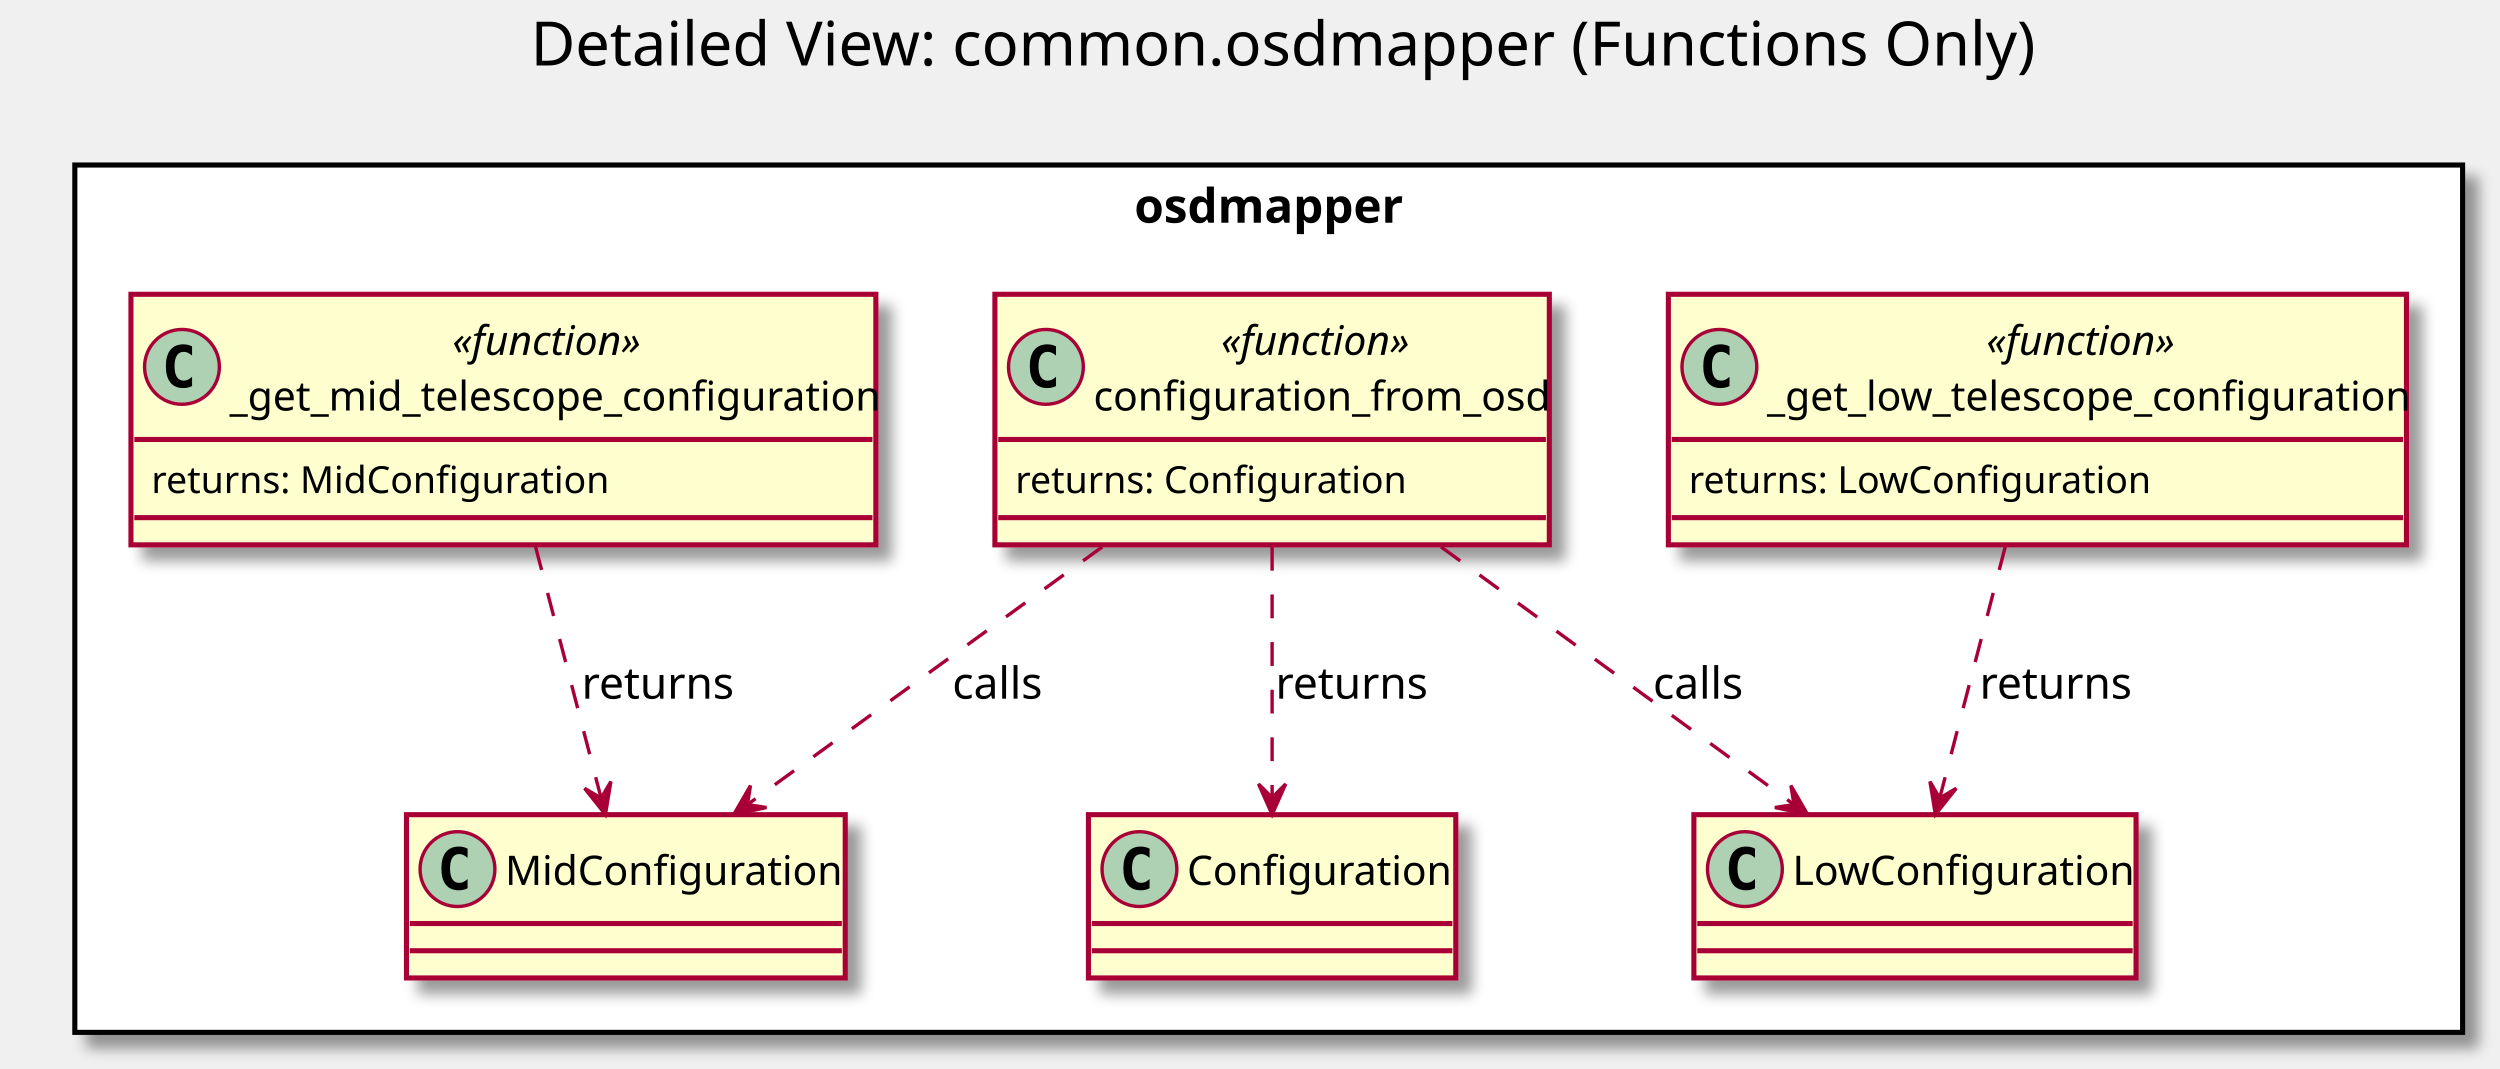
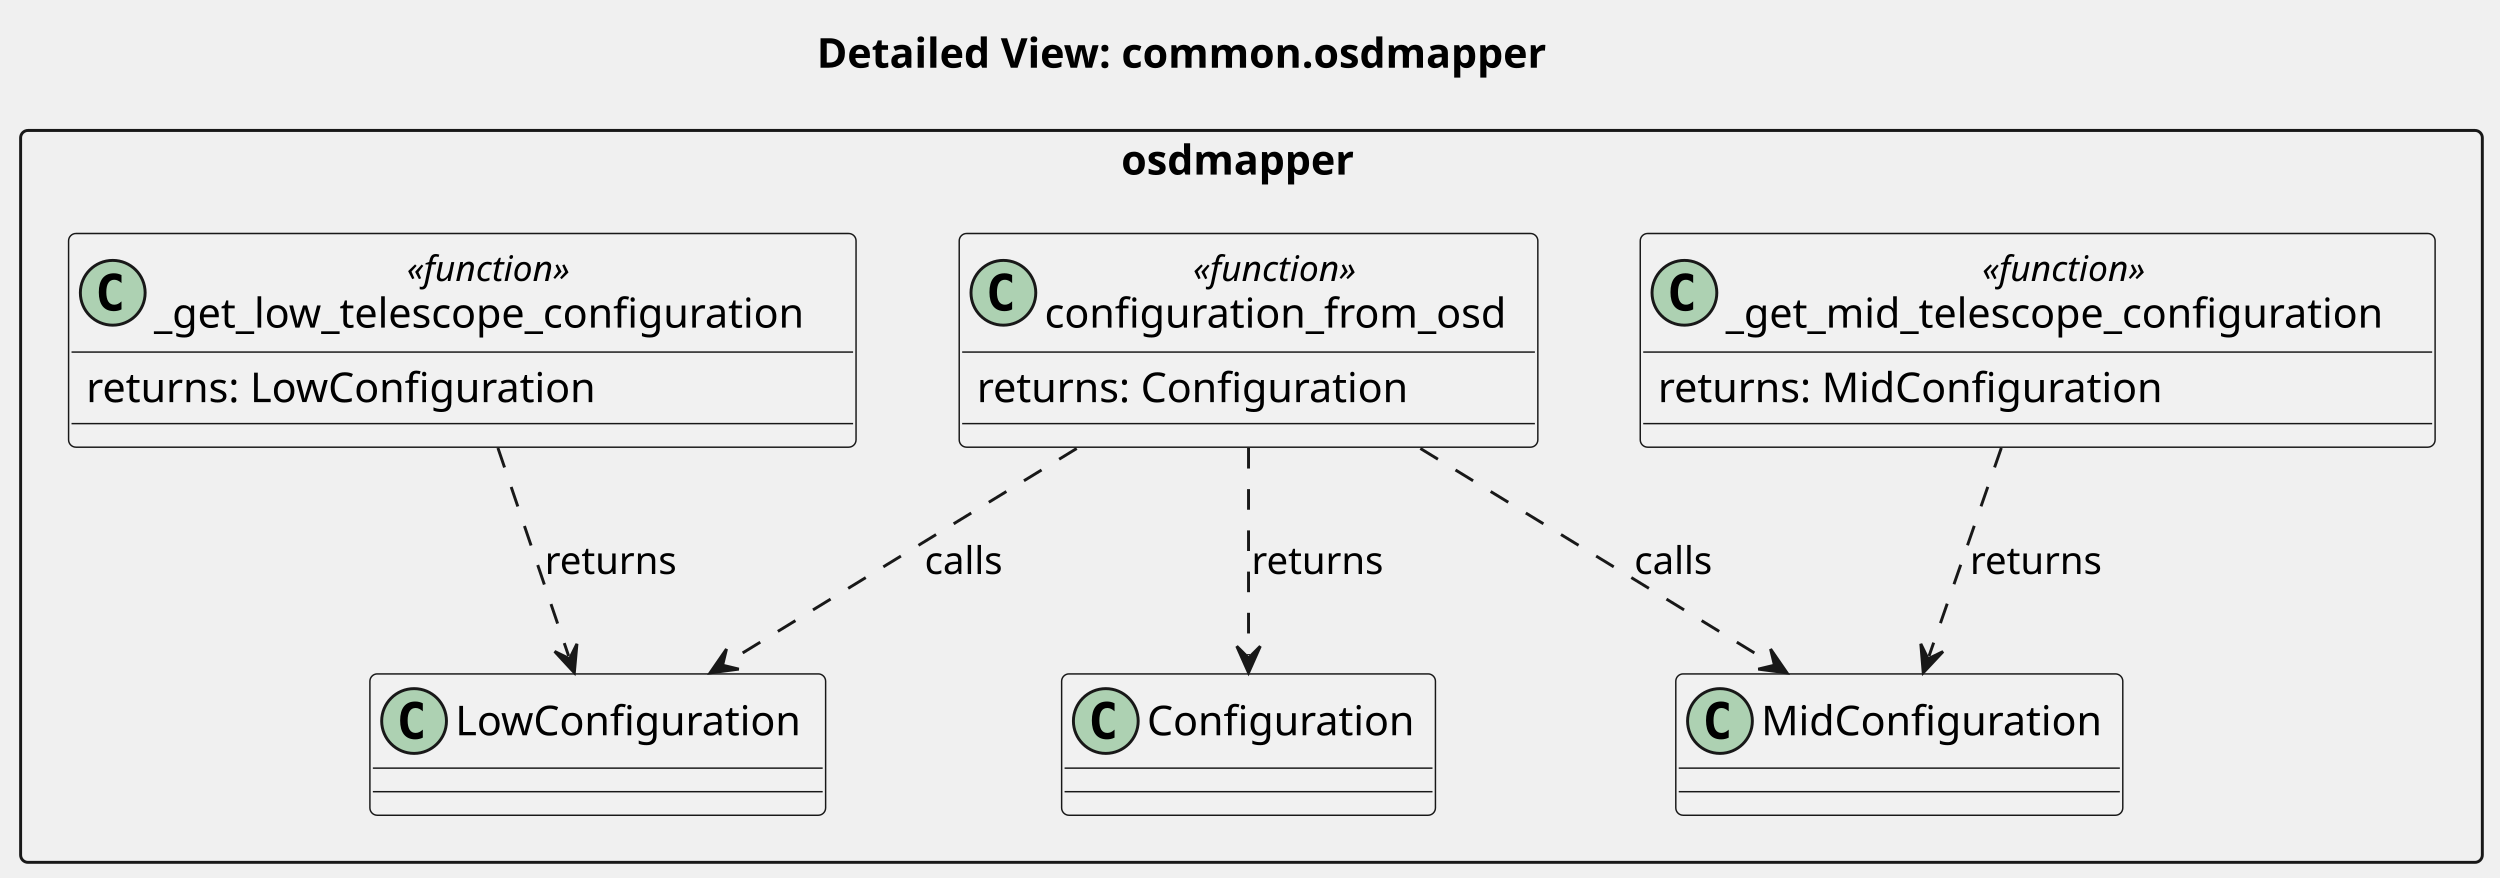
- <svg xmlns="http://www.w3.org/2000/svg" contentScriptType="application/ecmascript" contentStyleType="text/css" height="314px" preserveAspectRatio="none" style="width:735px;height:314px;" version="1.1" viewBox="0 0 735 314" width="735px" zoomAndPan="magnify">
-   <defs>
-     <filter height="300%" id="fpz3ip70ahemg" width="300%" x="-1" y="-1">
-       <feGaussianBlur result="blurOut" stdDeviation="2.0" />
-       <feColorMatrix in="blurOut" result="blurOut2" type="matrix" values="0 0 0 0 0 0 0 0 0 0 0 0 0 0 0 0 0 0 .4 0" />
-       <feOffset dx="4.0" dy="4.0" in="blurOut2" result="blurOut3" />
-       <feBlend in="SourceGraphic" in2="blurOut3" mode="normal" />
-     </filter>
-   </defs>
+ <svg xmlns="http://www.w3.org/2000/svg" contentStyleType="text/css" data-diagram-type="CLASS" height="298px" preserveAspectRatio="none" style="width:849px;height:298px;background:#FFFFFF;" version="1.1" viewBox="0 0 849 298" width="849px" zoomAndPan="magnify">
+   <defs />
  <g>
-     <text fill="#000000" font-family="sans-serif" font-size="18" lengthAdjust="spacingAndGlyphs" textLength="446" x="156" y="19.242">Detailed View: common.osdmapper (Functions Only)</text>
-     <rect fill="#FFFFFF" filter="url(#fpz3ip70ahemg)" height="255" style="stroke: #000000; stroke-width: 1.5;" width="702" x="22" y="48.516" />
-     <text fill="#000000" font-family="sans-serif" font-size="14" font-weight="bold" lengthAdjust="spacingAndGlyphs" textLength="79" x="333.5" y="65.482">osdmapper</text>
-     <rect fill="#FEFECE" filter="url(#fpz3ip70ahemg)" height="73.67" id="configuration_from_osd" style="stroke: #A80036; stroke-width: 1.5;" width="163" x="292.5" y="86.516" />
-     <ellipse cx="307.5" cy="107.86" fill="#ADD1B2" rx="11" ry="11" style="stroke: #A80036; stroke-width: 1.0;" />
-     <path d="M310.469,113.501 Q309.891,113.797 309.25,113.938 Q308.609,114.094 307.906,114.094 Q305.406,114.094 304.078,112.454 Q302.766,110.797 302.766,107.672 Q302.766,104.547 304.078,102.891 Q305.406,101.235 307.906,101.235 Q308.609,101.235 309.25,101.391 Q309.906,101.547 310.469,101.844 L310.469,104.563 Q309.844,103.985 309.25,103.719 Q308.656,103.438 308.031,103.438 Q306.688,103.438 306,104.516 Q305.312,105.579 305.312,107.672 Q305.312,109.766 306,110.844 Q306.688,111.907 308.031,111.907 Q308.656,111.907 309.25,111.641 Q309.844,111.36 310.469,110.782 L310.469,113.501 Z " />
-     <text fill="#000000" font-family="sans-serif" font-size="12" font-style="italic" lengthAdjust="spacingAndGlyphs" textLength="56" x="359" y="104.344">«function»</text>
-     <text fill="#000000" font-family="sans-serif" font-size="12" lengthAdjust="spacingAndGlyphs" textLength="131" x="321.5" y="120.688">configuration_from_osd</text>
-     <line style="stroke: #A80036; stroke-width: 1.5;" x1="293.5" x2="454.5" y1="129.204" y2="129.204" />
-     <text fill="#000000" font-family="sans-serif" font-size="11" lengthAdjust="spacingAndGlyphs" textLength="119" x="298.5" y="144.963">returns: Configuration</text>
-     <line style="stroke: #A80036; stroke-width: 1.5;" x1="293.5" x2="454.5" y1="152.186" y2="152.186" />
-     <rect fill="#FEFECE" filter="url(#fpz3ip70ahemg)" height="73.67" id="_get_mid_telescope_configuration" style="stroke: #A80036; stroke-width: 1.5;" width="219" x="38.5" y="86.516" />
-     <ellipse cx="53.5" cy="107.86" fill="#ADD1B2" rx="11" ry="11" style="stroke: #A80036; stroke-width: 1.0;" />
-     <path d="M56.469,113.501 Q55.891,113.797 55.25,113.938 Q54.609,114.094 53.906,114.094 Q51.406,114.094 50.078,112.454 Q48.766,110.797 48.766,107.672 Q48.766,104.547 50.078,102.891 Q51.406,101.235 53.906,101.235 Q54.609,101.235 55.25,101.391 Q55.906,101.547 56.469,101.844 L56.469,104.563 Q55.844,103.985 55.25,103.719 Q54.656,103.438 54.031,103.438 Q52.688,103.438 52,104.516 Q51.312,105.579 51.312,107.672 Q51.312,109.766 52,110.844 Q52.688,111.907 54.031,111.907 Q54.656,111.907 55.25,111.641 Q55.844,111.36 56.469,110.782 L56.469,113.501 Z " />
-     <text fill="#000000" font-family="sans-serif" font-size="12" font-style="italic" lengthAdjust="spacingAndGlyphs" textLength="56" x="133" y="104.344">«function»</text>
-     <text fill="#000000" font-family="sans-serif" font-size="12" lengthAdjust="spacingAndGlyphs" textLength="187" x="67.5" y="120.688">_get_mid_telescope_configuration</text>
-     <line style="stroke: #A80036; stroke-width: 1.5;" x1="39.5" x2="256.5" y1="129.204" y2="129.204" />
-     <text fill="#000000" font-family="sans-serif" font-size="11" lengthAdjust="spacingAndGlyphs" textLength="139" x="44.5" y="144.963">returns: MidConfiguration</text>
-     <line style="stroke: #A80036; stroke-width: 1.5;" x1="39.5" x2="256.5" y1="152.186" y2="152.186" />
-     <rect fill="#FEFECE" filter="url(#fpz3ip70ahemg)" height="73.67" id="_get_low_telescope_configuration" style="stroke: #A80036; stroke-width: 1.5;" width="217" x="490.5" y="86.516" />
-     <ellipse cx="505.5" cy="107.86" fill="#ADD1B2" rx="11" ry="11" style="stroke: #A80036; stroke-width: 1.0;" />
-     <path d="M508.469,113.501 Q507.891,113.797 507.25,113.938 Q506.609,114.094 505.906,114.094 Q503.406,114.094 502.078,112.454 Q500.766,110.797 500.766,107.672 Q500.766,104.547 502.078,102.891 Q503.406,101.235 505.906,101.235 Q506.609,101.235 507.25,101.391 Q507.906,101.547 508.469,101.844 L508.469,104.563 Q507.844,103.985 507.25,103.719 Q506.656,103.438 506.031,103.438 Q504.688,103.438 504,104.516 Q503.312,105.579 503.312,107.672 Q503.312,109.766 504,110.844 Q504.688,111.907 506.031,111.907 Q506.656,111.907 507.25,111.641 Q507.844,111.36 508.469,110.782 L508.469,113.501 Z " />
-     <text fill="#000000" font-family="sans-serif" font-size="12" font-style="italic" lengthAdjust="spacingAndGlyphs" textLength="56" x="584" y="104.344">«function»</text>
-     <text fill="#000000" font-family="sans-serif" font-size="12" lengthAdjust="spacingAndGlyphs" textLength="185" x="519.5" y="120.688">_get_low_telescope_configuration</text>
-     <line style="stroke: #A80036; stroke-width: 1.5;" x1="491.5" x2="706.5" y1="129.204" y2="129.204" />
-     <text fill="#000000" font-family="sans-serif" font-size="11" lengthAdjust="spacingAndGlyphs" textLength="141" x="496.5" y="144.963">returns: LowConfiguration</text>
-     <line style="stroke: #A80036; stroke-width: 1.5;" x1="491.5" x2="706.5" y1="152.186" y2="152.186" />
-     <rect fill="#FEFECE" filter="url(#fpz3ip70ahemg)" height="48" id="Configuration" style="stroke: #A80036; stroke-width: 1.5;" width="108" x="320" y="239.516" />
-     <ellipse cx="335" cy="255.516" fill="#ADD1B2" rx="11" ry="11" style="stroke: #A80036; stroke-width: 1.0;" />
-     <path d="M337.969,261.156 Q337.391,261.453 336.75,261.594 Q336.109,261.75 335.406,261.75 Q332.906,261.75 331.578,260.11 Q330.266,258.453 330.266,255.328 Q330.266,252.203 331.578,250.547 Q332.906,248.891 335.406,248.891 Q336.109,248.891 336.75,249.047 Q337.406,249.203 337.969,249.5 L337.969,252.219 Q337.344,251.641 336.75,251.375 Q336.156,251.094 335.531,251.094 Q334.188,251.094 333.5,252.172 Q332.812,253.235 332.812,255.328 Q332.812,257.422 333.5,258.5 Q334.188,259.563 335.531,259.563 Q336.156,259.563 336.75,259.297 Q337.344,259.016 337.969,258.438 L337.969,261.156 Z " />
-     <text fill="#000000" font-family="sans-serif" font-size="12" lengthAdjust="spacingAndGlyphs" textLength="76" x="349" y="260.172">Configuration</text>
-     <line style="stroke: #A80036; stroke-width: 1.5;" x1="321" x2="427" y1="271.516" y2="271.516" />
-     <line style="stroke: #A80036; stroke-width: 1.5;" x1="321" x2="427" y1="279.516" y2="279.516" />
-     <rect fill="#FEFECE" filter="url(#fpz3ip70ahemg)" height="48" id="MidConfiguration" style="stroke: #A80036; stroke-width: 1.5;" width="129" x="119.5" y="239.516" />
-     <ellipse cx="134.5" cy="255.516" fill="#ADD1B2" rx="11" ry="11" style="stroke: #A80036; stroke-width: 1.0;" />
-     <path d="M137.469,261.156 Q136.891,261.453 136.25,261.594 Q135.609,261.75 134.906,261.75 Q132.406,261.75 131.078,260.11 Q129.766,258.453 129.766,255.328 Q129.766,252.203 131.078,250.547 Q132.406,248.891 134.906,248.891 Q135.609,248.891 136.25,249.047 Q136.906,249.203 137.469,249.5 L137.469,252.219 Q136.844,251.641 136.25,251.375 Q135.656,251.094 135.031,251.094 Q133.688,251.094 133,252.172 Q132.312,253.235 132.312,255.328 Q132.312,257.422 133,258.5 Q133.688,259.563 135.031,259.563 Q135.656,259.563 136.25,259.297 Q136.844,259.016 137.469,258.438 L137.469,261.156 Z " />
-     <text fill="#000000" font-family="sans-serif" font-size="12" lengthAdjust="spacingAndGlyphs" textLength="97" x="148.5" y="260.172">MidConfiguration</text>
-     <line style="stroke: #A80036; stroke-width: 1.5;" x1="120.5" x2="247.5" y1="271.516" y2="271.516" />
-     <line style="stroke: #A80036; stroke-width: 1.5;" x1="120.5" x2="247.5" y1="279.516" y2="279.516" />
-     <rect fill="#FEFECE" filter="url(#fpz3ip70ahemg)" height="48" id="LowConfiguration" style="stroke: #A80036; stroke-width: 1.5;" width="130" x="498" y="239.516" />
-     <ellipse cx="513" cy="255.516" fill="#ADD1B2" rx="11" ry="11" style="stroke: #A80036; stroke-width: 1.0;" />
-     <path d="M515.969,261.156 Q515.391,261.453 514.75,261.594 Q514.109,261.75 513.406,261.75 Q510.906,261.75 509.578,260.11 Q508.266,258.453 508.266,255.328 Q508.266,252.203 509.578,250.547 Q510.906,248.891 513.406,248.891 Q514.109,248.891 514.75,249.047 Q515.406,249.203 515.969,249.5 L515.969,252.219 Q515.344,251.641 514.75,251.375 Q514.156,251.094 513.531,251.094 Q512.188,251.094 511.5,252.172 Q510.812,253.235 510.812,255.328 Q510.812,257.422 511.5,258.5 Q512.188,259.563 513.531,259.563 Q514.156,259.563 514.75,259.297 Q515.344,259.016 515.969,258.438 L515.969,261.156 Z " />
-     <text fill="#000000" font-family="sans-serif" font-size="12" lengthAdjust="spacingAndGlyphs" textLength="98" x="527" y="260.172">LowConfiguration</text>
-     <line style="stroke: #A80036; stroke-width: 1.5;" x1="499" x2="627" y1="271.516" y2="271.516" />
-     <line style="stroke: #A80036; stroke-width: 1.5;" x1="499" x2="627" y1="279.516" y2="279.516" />
-     <path d="M374,160.776 C374,183.746 374,213.016 374,234.256 " fill="none" id="configuration_from_osd-&gt;Configuration" style="stroke: #A80036; stroke-width: 1.0; stroke-dasharray: 7.0,7.0;" />
-     <polygon fill="#A80036" points="374,239.476,378,230.476,374,234.476,370,230.476,374,239.476" style="stroke: #A80036; stroke-width: 1.0;" />
-     <text fill="#000000" font-family="sans-serif" font-size="13" lengthAdjust="spacingAndGlyphs" textLength="44" x="375" y="205.413">returns</text>
-     <path d="M324.08,160.776 C291.38,184.526 249.41,215.006 219.97,236.386 " fill="none" id="configuration_from_osd-&gt;MidConfiguration" style="stroke: #A80036; stroke-width: 1.0; stroke-dasharray: 7.0,7.0;" />
-     <polygon fill="#A80036" points="215.72,239.476,225.35,237.413,219.762,236.533,220.642,230.945,215.72,239.476" style="stroke: #A80036; stroke-width: 1.0;" />
-     <text fill="#000000" font-family="sans-serif" font-size="13" lengthAdjust="spacingAndGlyphs" textLength="25" x="280" y="205.413">calls</text>
-     <path d="M423.66,160.776 C456.18,184.526 497.93,215.006 527.22,236.386 " fill="none" id="configuration_from_osd-&gt;LowConfiguration" style="stroke: #A80036; stroke-width: 1.0; stroke-dasharray: 7.0,7.0;" />
-     <polygon fill="#A80036" points="531.45,239.476,526.528,230.945,527.408,236.533,521.82,237.413,531.45,239.476" style="stroke: #A80036; stroke-width: 1.0;" />
-     <text fill="#000000" font-family="sans-serif" font-size="13" lengthAdjust="spacingAndGlyphs" textLength="25" x="486" y="205.413">calls</text>
-     <path d="M157.46,160.776 C163.48,183.836 171.15,213.266 176.7,234.526 " fill="none" id="_get_mid_telescope_configuration-&gt;MidConfiguration" style="stroke: #A80036; stroke-width: 1.0; stroke-dasharray: 7.0,7.0;" />
-     <polygon fill="#A80036" points="177.99,239.476,179.6,229.76,176.734,234.636,171.857,231.77,177.99,239.476" style="stroke: #A80036; stroke-width: 1.0;" />
-     <text fill="#000000" font-family="sans-serif" font-size="13" lengthAdjust="spacingAndGlyphs" textLength="44" x="171" y="205.413">returns</text>
-     <path d="M589.54,160.776 C583.52,183.836 575.85,213.266 570.3,234.526 " fill="none" id="_get_low_telescope_configuration-&gt;LowConfiguration" style="stroke: #A80036; stroke-width: 1.0; stroke-dasharray: 7.0,7.0;" />
-     <polygon fill="#A80036" points="569.01,239.476,575.143,231.77,570.266,234.636,567.4,229.76,569.01,239.476" style="stroke: #A80036; stroke-width: 1.0;" />
-     <text fill="#000000" font-family="sans-serif" font-size="13" lengthAdjust="spacingAndGlyphs" textLength="44" x="582" y="205.413">returns</text>
+     <g class="title" data-source-line="1">
+       <text fill="#000000" font-family="sans-serif" font-size="14" font-weight="bold" lengthAdjust="spacing" textLength="280.226" x="277.387" y="22.995">Detailed View: common.osdmapper</text>
+     </g>
+     <g class="cluster" data-entity="osdmapper" data-source-line="5" data-uid="ent0002" id="cluster_osdmapper">
+       <rect fill="none" height="248.56" rx="2.5" ry="2.5" style="stroke:#181818;stroke-width:1;" width="836" x="7" y="44.297" />
+       <text fill="#000000" font-family="sans-serif" font-size="14" font-weight="bold" lengthAdjust="spacing" textLength="88.45" x="380.775" y="59.292">osdmapper</text>
+     </g>
+     <g class="entity" data-entity="configuration_from_osd" data-source-line="6" data-uid="ent0003" id="entity_configuration_from_osd">
+       <rect fill="#F1F1F1" height="72.562" rx="2.5" ry="2.5" style="stroke:#181818;stroke-width:0.5;" width="196.5" x="325.75" y="79.297" />
+       <ellipse cx="340.75" cy="99.43" fill="#ADD1B2" rx="11" ry="11" style="stroke:#181818;stroke-width:1;" />
+       <path d="M343.719,105.07 Q343.141,105.367 342.5,105.508 Q341.859,105.664 341.156,105.664 Q338.656,105.664 337.328,104.023 Q336.016,102.367 336.016,99.242 Q336.016,96.117 337.328,94.461 Q338.656,92.805 341.156,92.805 Q341.859,92.805 342.5,92.961 Q343.156,93.117 343.719,93.414 L343.719,96.133 Q343.094,95.555 342.5,95.289 Q341.906,95.008 341.281,95.008 Q339.938,95.008 339.25,96.086 Q338.562,97.148 338.562,99.242 Q338.562,101.336 339.25,102.414 Q339.938,103.477 341.281,103.477 Q341.906,103.477 342.5,103.211 Q343.094,102.93 343.719,102.352 L343.719,105.07 Z " fill="#000000" />
+       <text fill="#000000" font-family="sans-serif" font-size="12" font-style="italic" lengthAdjust="spacing" textLength="63.703" x="405.148" y="95.436">«function»</text>
+       <text fill="#000000" font-family="sans-serif" font-size="14" lengthAdjust="spacing" textLength="164.5" x="354.75" y="111.261">configuration_from_osd</text>
+       <line style="stroke:#181818;stroke-width:0.5;" x1="326.75" x2="521.25" y1="119.562" y2="119.562" />
+       <text fill="#000000" font-family="sans-serif" font-size="14" lengthAdjust="spacing" textLength="154.766" x="331.75" y="136.558">returns: Configuration</text>
+       <line style="stroke:#181818;stroke-width:0.5;" x1="326.75" x2="521.25" y1="143.859" y2="143.859" />
+     </g>
+     <g class="entity" data-entity="_get_mid_telescope_configuration" data-source-line="9" data-uid="ent0004" id="entity__get_mid_telescope_configuration">
+       <rect fill="#F1F1F1" height="72.562" rx="2.5" ry="2.5" style="stroke:#181818;stroke-width:0.5;" width="269.932" x="557.03" y="79.297" />
+       <ellipse cx="572.03" cy="99.43" fill="#ADD1B2" rx="11" ry="11" style="stroke:#181818;stroke-width:1;" />
+       <path d="M574.999,105.07 Q574.421,105.367 573.78,105.508 Q573.139,105.664 572.436,105.664 Q569.936,105.664 568.608,104.023 Q567.296,102.367 567.296,99.242 Q567.296,96.117 568.608,94.461 Q569.936,92.805 572.436,92.805 Q573.139,92.805 573.78,92.961 Q574.436,93.117 574.999,93.414 L574.999,96.133 Q574.374,95.555 573.78,95.289 Q573.186,95.008 572.561,95.008 Q571.217,95.008 570.53,96.086 Q569.842,97.148 569.842,99.242 Q569.842,101.336 570.53,102.414 Q571.217,103.477 572.561,103.477 Q573.186,103.477 573.78,103.211 Q574.374,102.93 574.999,102.352 L574.999,105.07 Z " fill="#000000" />
+       <text fill="#000000" font-family="sans-serif" font-size="12" font-style="italic" lengthAdjust="spacing" textLength="63.703" x="673.144" y="95.436">«function»</text>
+       <text fill="#000000" font-family="sans-serif" font-size="14" lengthAdjust="spacing" textLength="237.932" x="586.03" y="111.261">_get_mid_telescope_configuration</text>
+       <line style="stroke:#181818;stroke-width:0.5;" x1="558.03" x2="825.962" y1="119.562" y2="119.562" />
+       <text fill="#000000" font-family="sans-serif" font-size="14" lengthAdjust="spacing" textLength="179.621" x="563.03" y="136.558">returns: MidConfiguration</text>
+       <line style="stroke:#181818;stroke-width:0.5;" x1="558.03" x2="825.962" y1="143.859" y2="143.859" />
+     </g>
+     <g class="entity" data-entity="_get_low_telescope_configuration" data-source-line="12" data-uid="ent0005" id="entity__get_low_telescope_configuration">
+       <rect fill="#F1F1F1" height="72.562" rx="2.5" ry="2.5" style="stroke:#181818;stroke-width:0.5;" width="267.423" x="23.29" y="79.297" />
+       <ellipse cx="38.29" cy="99.43" fill="#ADD1B2" rx="11" ry="11" style="stroke:#181818;stroke-width:1;" />
+       <path d="M41.259,105.07 Q40.681,105.367 40.04,105.508 Q39.399,105.664 38.696,105.664 Q36.196,105.664 34.868,104.023 Q33.556,102.367 33.556,99.242 Q33.556,96.117 34.868,94.461 Q36.196,92.805 38.696,92.805 Q39.399,92.805 40.04,92.961 Q40.696,93.117 41.259,93.414 L41.259,96.133 Q40.634,95.555 40.04,95.289 Q39.446,95.008 38.821,95.008 Q37.477,95.008 36.79,96.086 Q36.102,97.148 36.102,99.242 Q36.102,101.336 36.79,102.414 Q37.477,103.477 38.821,103.477 Q39.446,103.477 40.04,103.211 Q40.634,102.93 41.259,102.352 L41.259,105.07 Z " fill="#000000" />
+       <text fill="#000000" font-family="sans-serif" font-size="12" font-style="italic" lengthAdjust="spacing" textLength="63.703" x="138.15" y="95.436">«function»</text>
+       <text fill="#000000" font-family="sans-serif" font-size="14" lengthAdjust="spacing" textLength="235.423" x="52.29" y="111.261">_get_low_telescope_configuration</text>
+       <line style="stroke:#181818;stroke-width:0.5;" x1="24.29" x2="289.713" y1="119.562" y2="119.562" />
+       <text fill="#000000" font-family="sans-serif" font-size="14" lengthAdjust="spacing" textLength="182.581" x="29.29" y="136.558">returns: LowConfiguration</text>
+       <line style="stroke:#181818;stroke-width:0.5;" x1="24.29" x2="289.713" y1="143.859" y2="143.859" />
+     </g>
+     <g class="entity" data-entity="Configuration" data-source-line="16" data-uid="ent0006" id="entity_Configuration">
+       <rect fill="#F1F1F1" height="48" rx="2.5" ry="2.5" style="stroke:#181818;stroke-width:0.5;" width="126.944" x="360.53" y="228.857" />
+       <ellipse cx="375.53" cy="244.857" fill="#ADD1B2" rx="11" ry="11" style="stroke:#181818;stroke-width:1;" />
+       <path d="M378.499,250.498 Q377.921,250.794 377.28,250.935 Q376.639,251.091 375.936,251.091 Q373.436,251.091 372.108,249.451 Q370.796,247.794 370.796,244.669 Q370.796,241.544 372.108,239.888 Q373.436,238.232 375.936,238.232 Q376.639,238.232 377.28,238.388 Q377.936,238.544 378.499,238.841 L378.499,241.56 Q377.874,240.982 377.28,240.716 Q376.686,240.435 376.061,240.435 Q374.717,240.435 374.03,241.513 Q373.342,242.576 373.342,244.669 Q373.342,246.763 374.03,247.841 Q374.717,248.904 376.061,248.904 Q376.686,248.904 377.28,248.638 Q377.874,248.357 378.499,247.779 L378.499,250.498 Z " fill="#000000" />
+       <text fill="#000000" font-family="sans-serif" font-size="14" lengthAdjust="spacing" textLength="94.944" x="389.53" y="249.704">Configuration</text>
+       <line style="stroke:#181818;stroke-width:0.5;" x1="361.53" x2="486.474" y1="260.857" y2="260.857" />
+       <line style="stroke:#181818;stroke-width:0.5;" x1="361.53" x2="486.474" y1="268.857" y2="268.857" />
+     </g>
+     <g class="entity" data-entity="MidConfiguration" data-source-line="17" data-uid="ent0008" id="entity_MidConfiguration">
+       <rect fill="#F1F1F1" height="48" rx="2.5" ry="2.5" style="stroke:#181818;stroke-width:0.5;" width="151.8" x="569.1" y="228.857" />
+       <ellipse cx="584.1" cy="244.857" fill="#ADD1B2" rx="11" ry="11" style="stroke:#181818;stroke-width:1;" />
+       <path d="M587.069,250.498 Q586.491,250.794 585.85,250.935 Q585.209,251.091 584.506,251.091 Q582.006,251.091 580.678,249.451 Q579.366,247.794 579.366,244.669 Q579.366,241.544 580.678,239.888 Q582.006,238.232 584.506,238.232 Q585.209,238.232 585.85,238.388 Q586.506,238.544 587.069,238.841 L587.069,241.56 Q586.444,240.982 585.85,240.716 Q585.256,240.435 584.631,240.435 Q583.288,240.435 582.6,241.513 Q581.913,242.576 581.913,244.669 Q581.913,246.763 582.6,247.841 Q583.288,248.904 584.631,248.904 Q585.256,248.904 585.85,248.638 Q586.444,248.357 587.069,247.779 L587.069,250.498 Z " fill="#000000" />
+       <text fill="#000000" font-family="sans-serif" font-size="14" lengthAdjust="spacing" textLength="119.8" x="598.1" y="249.704">MidConfiguration</text>
+       <line style="stroke:#181818;stroke-width:0.5;" x1="570.1" x2="719.9" y1="260.857" y2="260.857" />
+       <line style="stroke:#181818;stroke-width:0.5;" x1="570.1" x2="719.9" y1="268.857" y2="268.857" />
+     </g>
+     <g class="entity" data-entity="LowConfiguration" data-source-line="18" data-uid="ent0010" id="entity_LowConfiguration">
+       <rect fill="#F1F1F1" height="48" rx="2.5" ry="2.5" style="stroke:#181818;stroke-width:0.5;" width="154.76" x="125.62" y="228.857" />
+       <ellipse cx="140.62" cy="244.857" fill="#ADD1B2" rx="11" ry="11" style="stroke:#181818;stroke-width:1;" />
+       <path d="M143.589,250.498 Q143.011,250.794 142.37,250.935 Q141.729,251.091 141.026,251.091 Q138.526,251.091 137.198,249.451 Q135.886,247.794 135.886,244.669 Q135.886,241.544 137.198,239.888 Q138.526,238.232 141.026,238.232 Q141.729,238.232 142.37,238.388 Q143.026,238.544 143.589,238.841 L143.589,241.56 Q142.964,240.982 142.37,240.716 Q141.776,240.435 141.151,240.435 Q139.808,240.435 139.12,241.513 Q138.433,242.576 138.433,244.669 Q138.433,246.763 139.12,247.841 Q139.808,248.904 141.151,248.904 Q141.776,248.904 142.37,248.638 Q142.964,248.357 143.589,247.779 L143.589,250.498 Z " fill="#000000" />
+       <text fill="#000000" font-family="sans-serif" font-size="14" lengthAdjust="spacing" textLength="122.76" x="154.62" y="249.704">LowConfiguration</text>
+       <line style="stroke:#181818;stroke-width:0.5;" x1="126.62" x2="279.38" y1="260.857" y2="260.857" />
+       <line style="stroke:#181818;stroke-width:0.5;" x1="126.62" x2="279.38" y1="268.857" y2="268.857" />
+     </g>
+     <g class="link" data-entity-1="configuration_from_osd" data-entity-2="Configuration" data-source-line="16" data-uid="lnk7" id="link_configuration_from_osd_Configuration">
+       <path codeLine="16" d="M424,152.117 C424,176.227 424,201.427 424,222.457" fill="none" id="configuration_from_osd-to-Configuration" style="stroke:#181818;stroke-width:1;stroke-dasharray:7,7;" />
+       <polygon fill="#181818" points="424,228.457,428,219.457,424,223.457,420,219.457,424,228.457" style="stroke:#181818;stroke-width:1;" />
+       <text fill="#000000" font-family="sans-serif" font-size="13" lengthAdjust="spacing" textLength="47.036" x="425" y="194.924">returns</text>
+     </g>
+     <g class="link" data-entity-1="configuration_from_osd" data-entity-2="MidConfiguration" data-source-line="17" data-uid="lnk9" id="link_configuration_from_osd_MidConfiguration">
+       <path codeLine="17" d="M482.35,152.297 C521.74,176.407 567.483,204.404 601.753,225.384" fill="none" id="configuration_from_osd-to-MidConfiguration" style="stroke:#181818;stroke-width:1;stroke-dasharray:7,7;" />
+       <polygon fill="#181818" points="606.87,228.517,601.283,220.406,602.606,225.906,597.106,227.229,606.87,228.517" style="stroke:#181818;stroke-width:1;" />
+       <text fill="#000000" font-family="sans-serif" font-size="13" lengthAdjust="spacing" textLength="29.11" x="555" y="194.924">calls</text>
+     </g>
+     <g class="link" data-entity-1="configuration_from_osd" data-entity-2="LowConfiguration" data-source-line="18" data-uid="lnk11" id="link_configuration_from_osd_LowConfiguration">
+       <path codeLine="18" d="M365.65,152.297 C326.26,176.407 280.517,204.404 246.247,225.384" fill="none" id="configuration_from_osd-to-LowConfiguration" style="stroke:#181818;stroke-width:1;stroke-dasharray:7,7;" />
+       <polygon fill="#181818" points="241.13,228.517,250.894,227.229,245.394,225.906,246.717,220.406,241.13,228.517" style="stroke:#181818;stroke-width:1;" />
+       <text fill="#000000" font-family="sans-serif" font-size="13" lengthAdjust="spacing" textLength="29.11" x="314" y="194.924">calls</text>
+     </g>
+     <g class="link" data-entity-1="_get_mid_telescope_configuration" data-entity-2="MidConfiguration" data-source-line="20" data-uid="lnk12" id="link__get_mid_telescope_configuration_MidConfiguration">
+       <path codeLine="20" d="M679.65,152.117 C671.27,176.227 662.41,201.76 655.1,222.79" fill="none" id="_get_mid_telescope_configuration-to-MidConfiguration" style="stroke:#181818;stroke-width:1;stroke-dasharray:7,7;" />
+       <polygon fill="#181818" points="653.13,228.457,659.863,221.269,654.772,223.734,652.307,218.643,653.13,228.457" style="stroke:#181818;stroke-width:1;" />
+       <text fill="#000000" font-family="sans-serif" font-size="13" lengthAdjust="spacing" textLength="47.036" x="669" y="194.924">returns</text>
+     </g>
+     <g class="link" data-entity-1="_get_low_telescope_configuration" data-entity-2="LowConfiguration" data-source-line="21" data-uid="lnk13" id="link__get_low_telescope_configuration_LowConfiguration">
+       <path codeLine="21" d="M169.09,152.117 C177.28,176.227 185.959,201.746 193.109,222.776" fill="none" id="_get_low_telescope_configuration-to-LowConfiguration" style="stroke:#181818;stroke-width:1;stroke-dasharray:7,7;" />
+       <polygon fill="#181818" points="195.04,228.457,195.93,218.648,193.43,223.723,188.356,221.224,195.04,228.457" style="stroke:#181818;stroke-width:1;" />
+       <text fill="#000000" font-family="sans-serif" font-size="13" lengthAdjust="spacing" textLength="47.036" x="185" y="194.924">returns</text>
+     </g>
  </g>
</svg>
